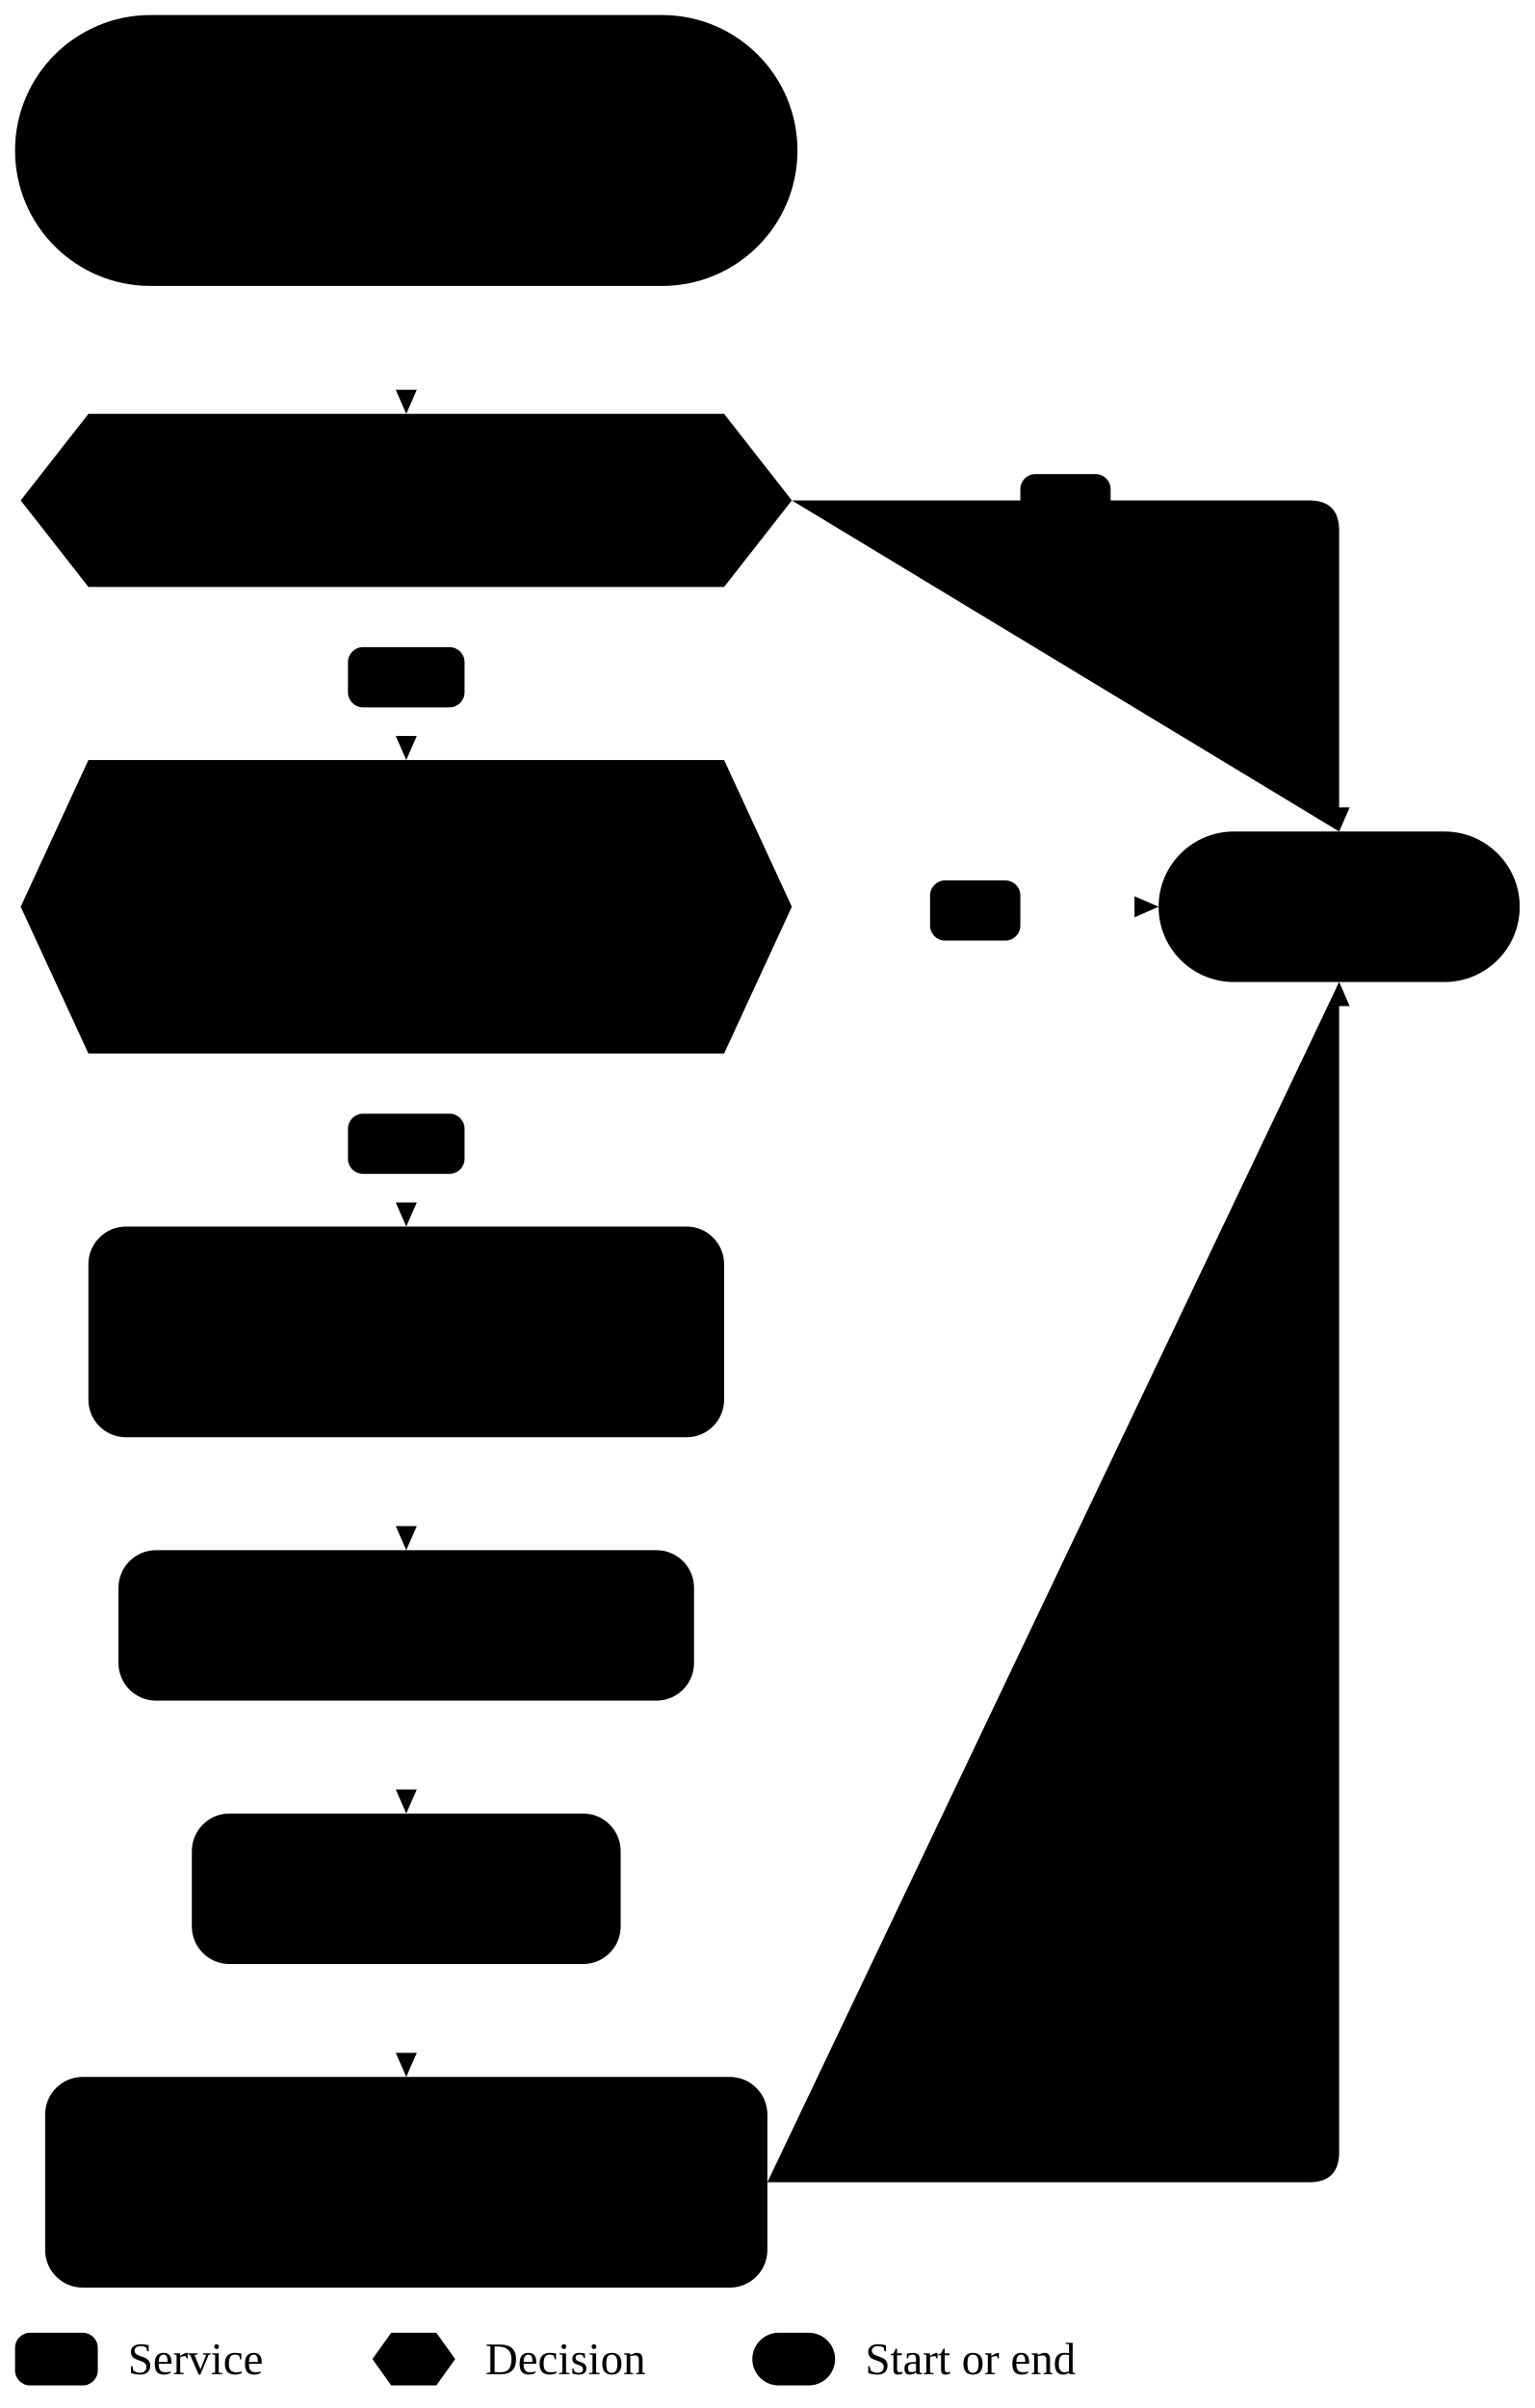
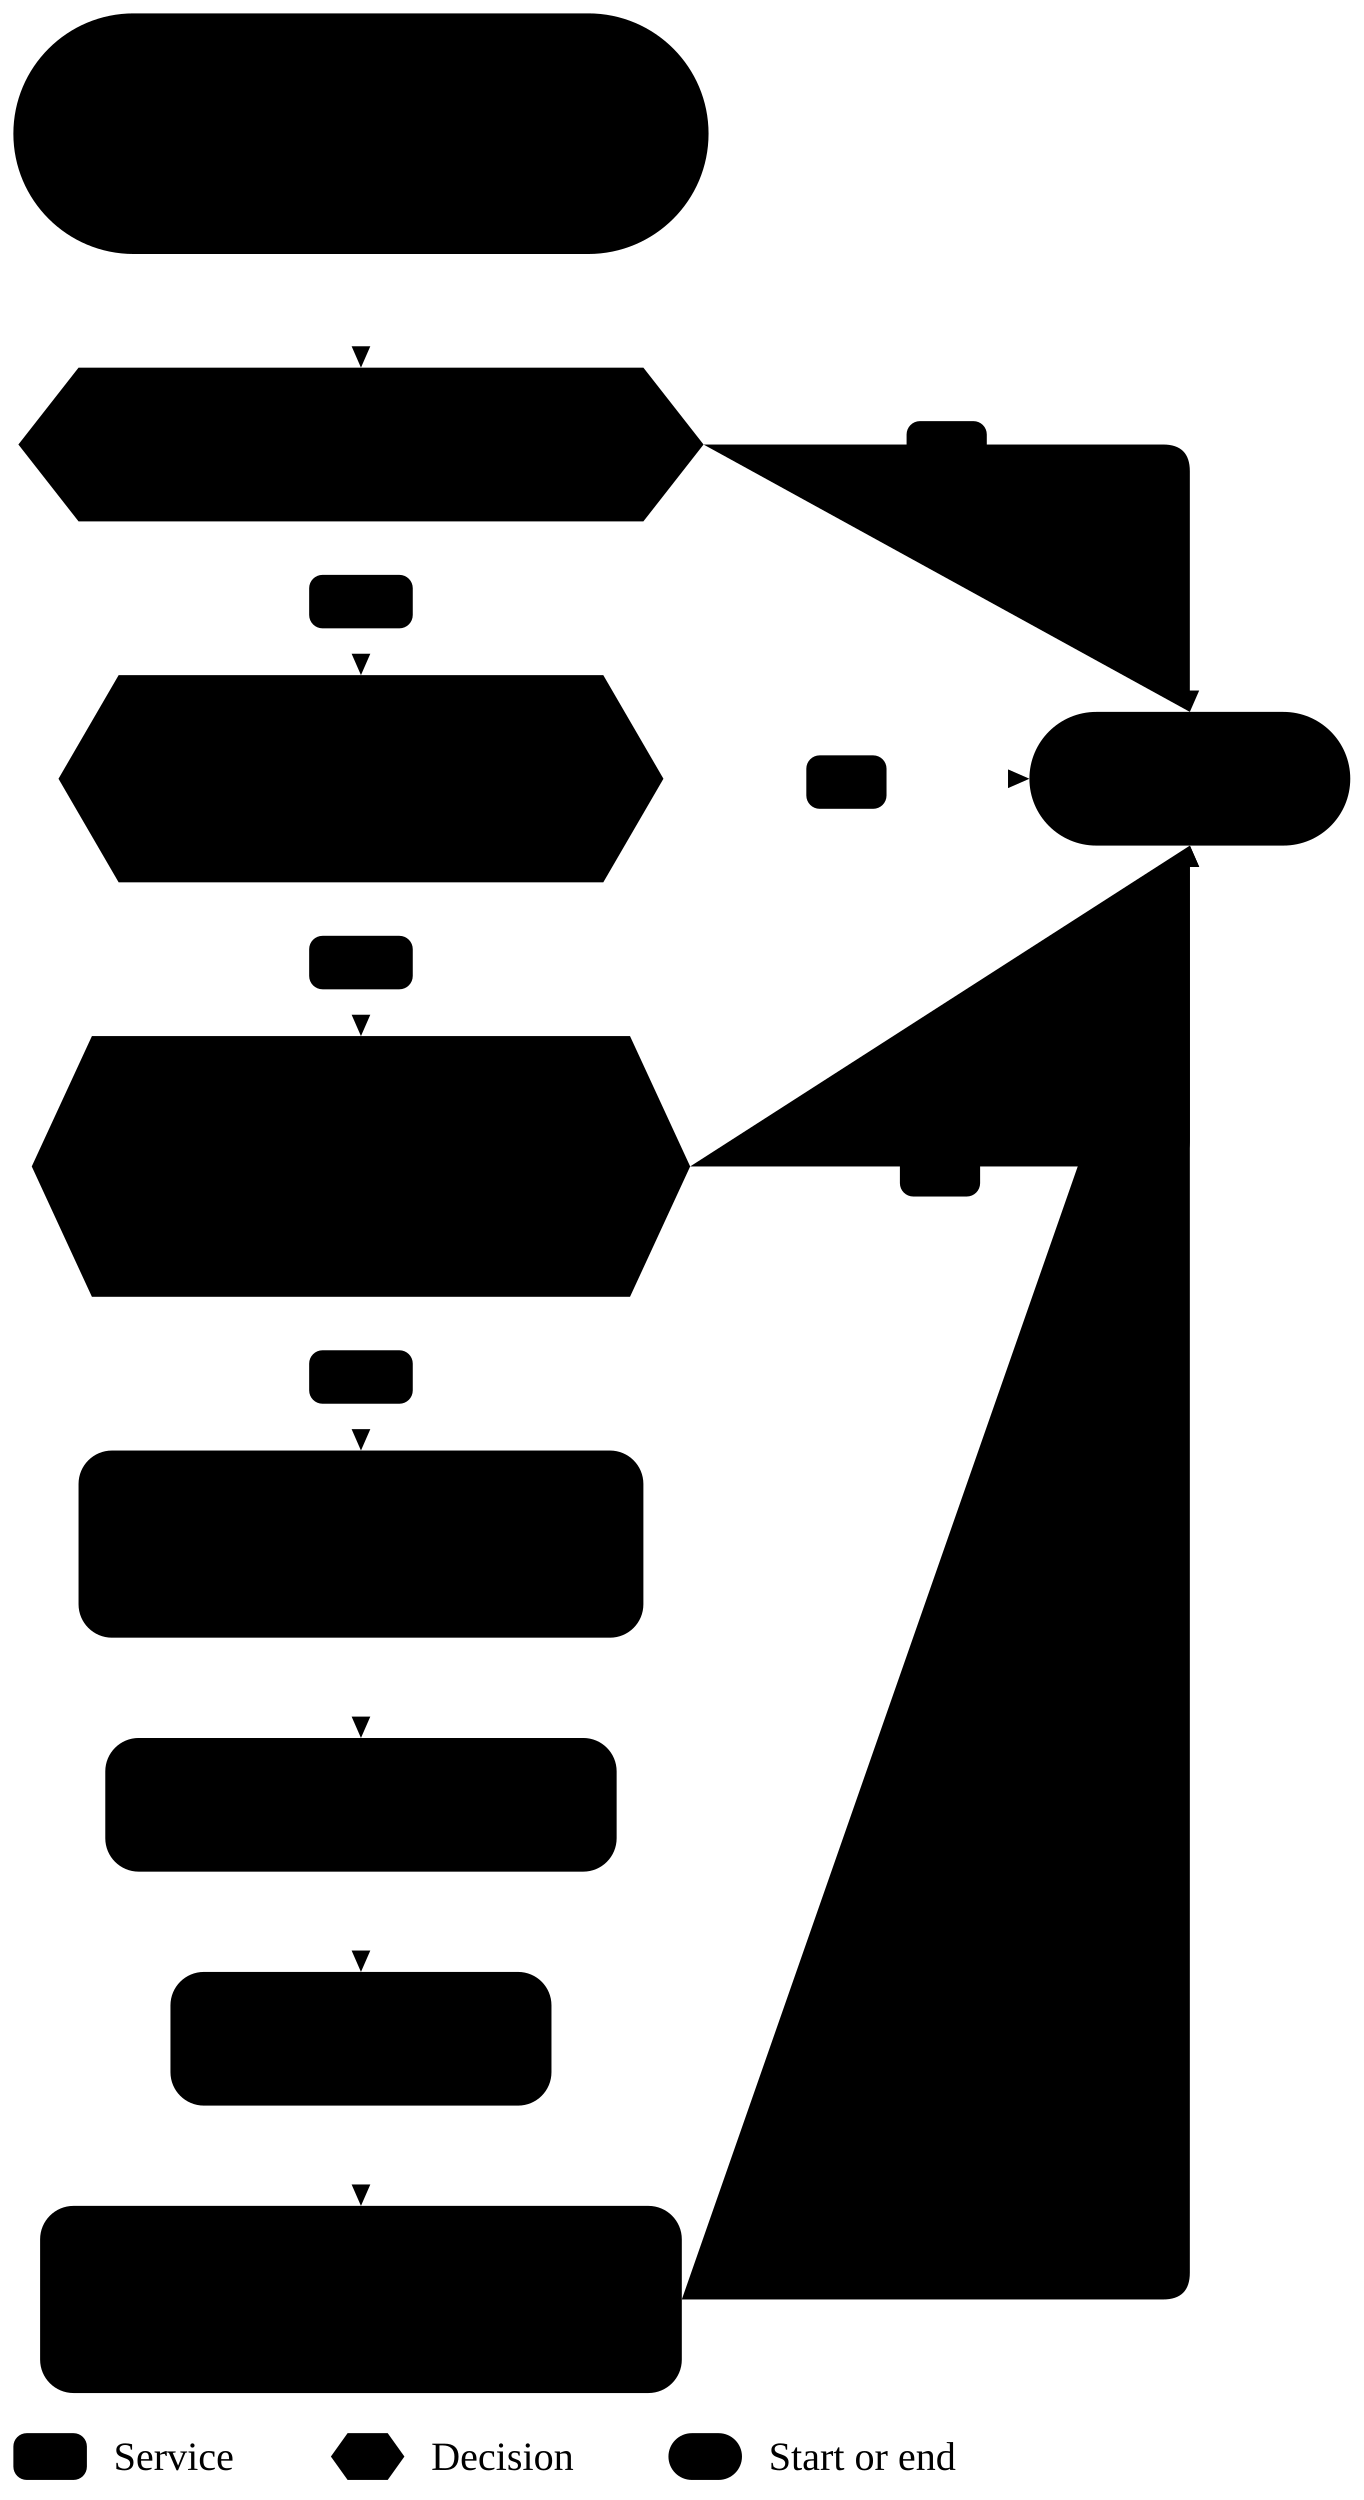
- <svg xmlns="http://www.w3.org/2000/svg" class="dgm flow" viewBox="0 0 408 640" width="408" role="img" aria-labelledby="block-proposal-w-t block-proposal-w-d">
+ <svg xmlns="http://www.w3.org/2000/svg" class="dgm flow" viewBox="0 0 408 748" width="408" role="img" aria-labelledby="block-proposal-w-t block-proposal-w-d">
  <defs>
    <marker id="block-proposal-w-a" viewBox="0 0 10 10" refX="9" refY="5" markerWidth="8" markerHeight="8" orient="auto-start-reverse">
      <path d="M1 1.5 9 5 1 8.5" class="d-arrow" />
    </marker>
    <marker id="block-proposal-w-ap" viewBox="0 0 10 10" refX="9" refY="5" markerWidth="8" markerHeight="8" orient="auto-start-reverse">
      <path d="M1 1.5 9 5 1 8.5" class="d-arrow d-arrow-strong" />
    </marker>
  </defs>
  <g transform="translate(4 4)">
    <path d="M104 72 L104 106" class="d-edge" marker-end="url(#block-proposal-w-a)" />
-     <path d="M206.5 129 L344 129 Q352 129 352 137 L352 217" class="d-edge" marker-end="url(#block-proposal-w-a)" />
+     <path d="M206.5 129 L344 129 Q352 129 352 137 L352 209" class="d-edge" marker-end="url(#block-proposal-w-a)" />
    <path d="M104 152 L104 198" class="d-edge" marker-end="url(#block-proposal-w-a)" />
-     <path d="M206.5 237 L304 237" class="d-edge" marker-end="url(#block-proposal-w-a)" />
-     <path d="M104 276 L104 322" class="d-edge" marker-end="url(#block-proposal-w-a)" />
-     <path d="M104 378 L104 408" class="d-edge" marker-end="url(#block-proposal-w-a)" />
-     <path d="M104 448 L104 478" class="d-edge" marker-end="url(#block-proposal-w-a)" />
-     <path d="M104 518 L104 548" class="d-edge" marker-end="url(#block-proposal-w-a)" />
-     <path d="M200 576 L344 576 Q352 576 352 568 L352 257" class="d-edge" marker-end="url(#block-proposal-w-a)" />
+     <path d="M194.5 229 L304 229" class="d-edge" marker-end="url(#block-proposal-w-a)" />
+     <path d="M104 260 L104 306" class="d-edge" marker-end="url(#block-proposal-w-a)" />
+     <path d="M202.5 345 L344 345 Q352 345 352 337 L352 249" class="d-edge" marker-end="url(#block-proposal-w-a)" />
+     <path d="M104 384 L104 430" class="d-edge" marker-end="url(#block-proposal-w-a)" />
+     <path d="M104 486 L104 516" class="d-edge" marker-end="url(#block-proposal-w-a)" />
+     <path d="M104 556 L104 586" class="d-edge" marker-end="url(#block-proposal-w-a)" />
+     <path d="M104 626 L104 656" class="d-edge" marker-end="url(#block-proposal-w-a)" />
+     <path d="M200 684 L344 684 Q352 684 352 676 L352 249" class="d-edge" marker-end="url(#block-proposal-w-a)" />
    <g class="d-node d-terminal">
      <rect x="0" y="0" width="208" height="72" rx="36" />
    </g>
    <text x="104" y="24" class="d-label" text-anchor="middle">Heartbeat check every</text>
    <text x="104" y="40" class="d-label" text-anchor="middle">3 seconds or a deploy</text>
    <text x="104" y="56" class="d-label" text-anchor="middle">is submitted</text>
    <g class="d-node d-decision">
      <polygon points="1.5,129 19.5,106 188.5,106 206.5,129 188.5,152 19.5,152" />
    </g>
    <text x="104" y="133" class="d-label" text-anchor="middle">Bonded and active?</text>
    <g class="d-node d-decision">
-       <polygon points="1.5,237 19.5,198 188.5,198 206.5,237 188.5,276 19.5,276" />
+       <polygon points="13.5,229 31.5,198 176.5,198 194.5,229 176.5,260 31.5,260" />
    </g>
-     <text x="104" y="225" class="d-label" text-anchor="middle">Synchrony and</text>
-     <text x="104" y="241" class="d-label" text-anchor="middle">height constraints</text>
-     <text x="104" y="257" class="d-label" text-anchor="middle">met?</text>
+     <text x="104" y="225" class="d-label" text-anchor="middle">Synchrony</text>
+     <text x="104" y="241" class="d-label" text-anchor="middle">constraint met?</text>
+     <g class="d-node d-decision">
+       <polygon points="5.5,345 23.5,306 184.5,306 202.5,345 184.5,384 23.5,384" />
+     </g>
+     <text x="104" y="333" class="d-label" text-anchor="middle">Height constraint</text>
+     <text x="104" y="349" class="d-label" text-anchor="middle">met, or shard</text>
+     <text x="104" y="365" class="d-label" text-anchor="middle">stalled?</text>
    <g class="d-node d-service">
-       <rect x="19.5" y="322" width="169" height="56" rx="10" />
+       <rect x="19.5" y="430" width="169" height="56" rx="10" />
    </g>
-     <text x="104" y="346" class="d-label" text-anchor="middle">Create block from</text>
-     <text x="104" y="362" class="d-label" text-anchor="middle">deploy pool</text>
+     <text x="104" y="454" class="d-label" text-anchor="middle">Create block from</text>
+     <text x="104" y="470" class="d-label" text-anchor="middle">deploy pool</text>
    <g class="d-node d-service">
-       <rect x="27.5" y="408" width="153" height="40" rx="10" />
+       <rect x="27.5" y="516" width="153" height="40" rx="10" />
    </g>
-     <text x="104" y="432" class="d-label" text-anchor="middle">Execute deploys</text>
+     <text x="104" y="540" class="d-label" text-anchor="middle">Execute deploys</text>
    <g class="d-node d-service">
-       <rect x="47" y="478" width="114" height="40" rx="10" />
+       <rect x="47" y="586" width="114" height="40" rx="10" />
    </g>
-     <text x="104" y="502" class="d-label" text-anchor="middle">Sign block</text>
+     <text x="104" y="610" class="d-label" text-anchor="middle">Sign block</text>
    <g class="d-node d-service">
-       <rect x="8" y="548" width="192" height="56" rx="10" />
+       <rect x="8" y="656" width="192" height="56" rx="10" />
    </g>
-     <text x="104" y="572" class="d-label" text-anchor="middle">Add to DAG and relay</text>
-     <text x="104" y="588" class="d-label" text-anchor="middle">to peers</text>
+     <text x="104" y="680" class="d-label" text-anchor="middle">Add to DAG and relay</text>
+     <text x="104" y="696" class="d-label" text-anchor="middle">to peers</text>
    <g class="d-node d-terminal">
-       <rect x="304" y="217" width="96" height="40" rx="20" />
+       <rect x="304" y="209" width="96" height="40" rx="20" />
    </g>
-     <text x="352" y="241" class="d-label" text-anchor="middle">Wait</text>
+     <text x="352" y="233" class="d-label" text-anchor="middle">Wait</text>
    <rect x="267.25" y="122" width="24" height="16" rx="4" class="d-chip" />
    <rect x="88.5" y="168" width="31" height="16" rx="4" class="d-chip" />
-     <rect x="243.25" y="230" width="24" height="16" rx="4" class="d-chip" />
-     <rect x="88.5" y="292" width="31" height="16" rx="4" class="d-chip" />
+     <rect x="237.25" y="222" width="24" height="16" rx="4" class="d-chip" />
+     <rect x="88.5" y="276" width="31" height="16" rx="4" class="d-chip" />
+     <rect x="265.25" y="338" width="24" height="16" rx="4" class="d-chip" />
+     <rect x="88.5" y="400" width="31" height="16" rx="4" class="d-chip" />
    <text x="279.25" y="133" class="d-elabel" text-anchor="middle">No</text>
    <text x="104" y="179" class="d-elabel" text-anchor="middle">Yes</text>
-     <text x="255.25" y="241" class="d-elabel" text-anchor="middle">No</text>
-     <text x="104" y="303" class="d-elabel" text-anchor="middle">Yes</text>
+     <text x="249.25" y="233" class="d-elabel" text-anchor="middle">No</text>
+     <text x="104" y="287" class="d-elabel" text-anchor="middle">Yes</text>
+     <text x="277.25" y="349" class="d-elabel" text-anchor="middle">No</text>
+     <text x="104" y="411" class="d-elabel" text-anchor="middle">Yes</text>
  </g>
  <g class="d-node d-service">
-     <rect x="4" y="620" width="22" height="14" rx="4" />
+     <rect x="4" y="728" width="22" height="14" rx="4" />
  </g>
-   <text x="34" y="631" class="d-meta">Service</text>
+   <text x="34" y="739" class="d-meta">Service</text>
  <g class="d-node d-decision">
-     <polygon points="99,627 104,620 116,620 121,627 116,634 104,634" />
+     <polygon points="99,735 104,728 116,728 121,735 116,742 104,742" />
  </g>
-   <text x="129" y="631" class="d-meta">Decision</text>
+   <text x="129" y="739" class="d-meta">Decision</text>
  <g class="d-node d-terminal">
-     <rect x="200" y="620" width="22" height="14" rx="7" />
+     <rect x="200" y="728" width="22" height="14" rx="7" />
  </g>
-   <text x="230" y="631" class="d-meta">Start or end</text>
+   <text x="230" y="739" class="d-meta">Start or end</text>
</svg>
